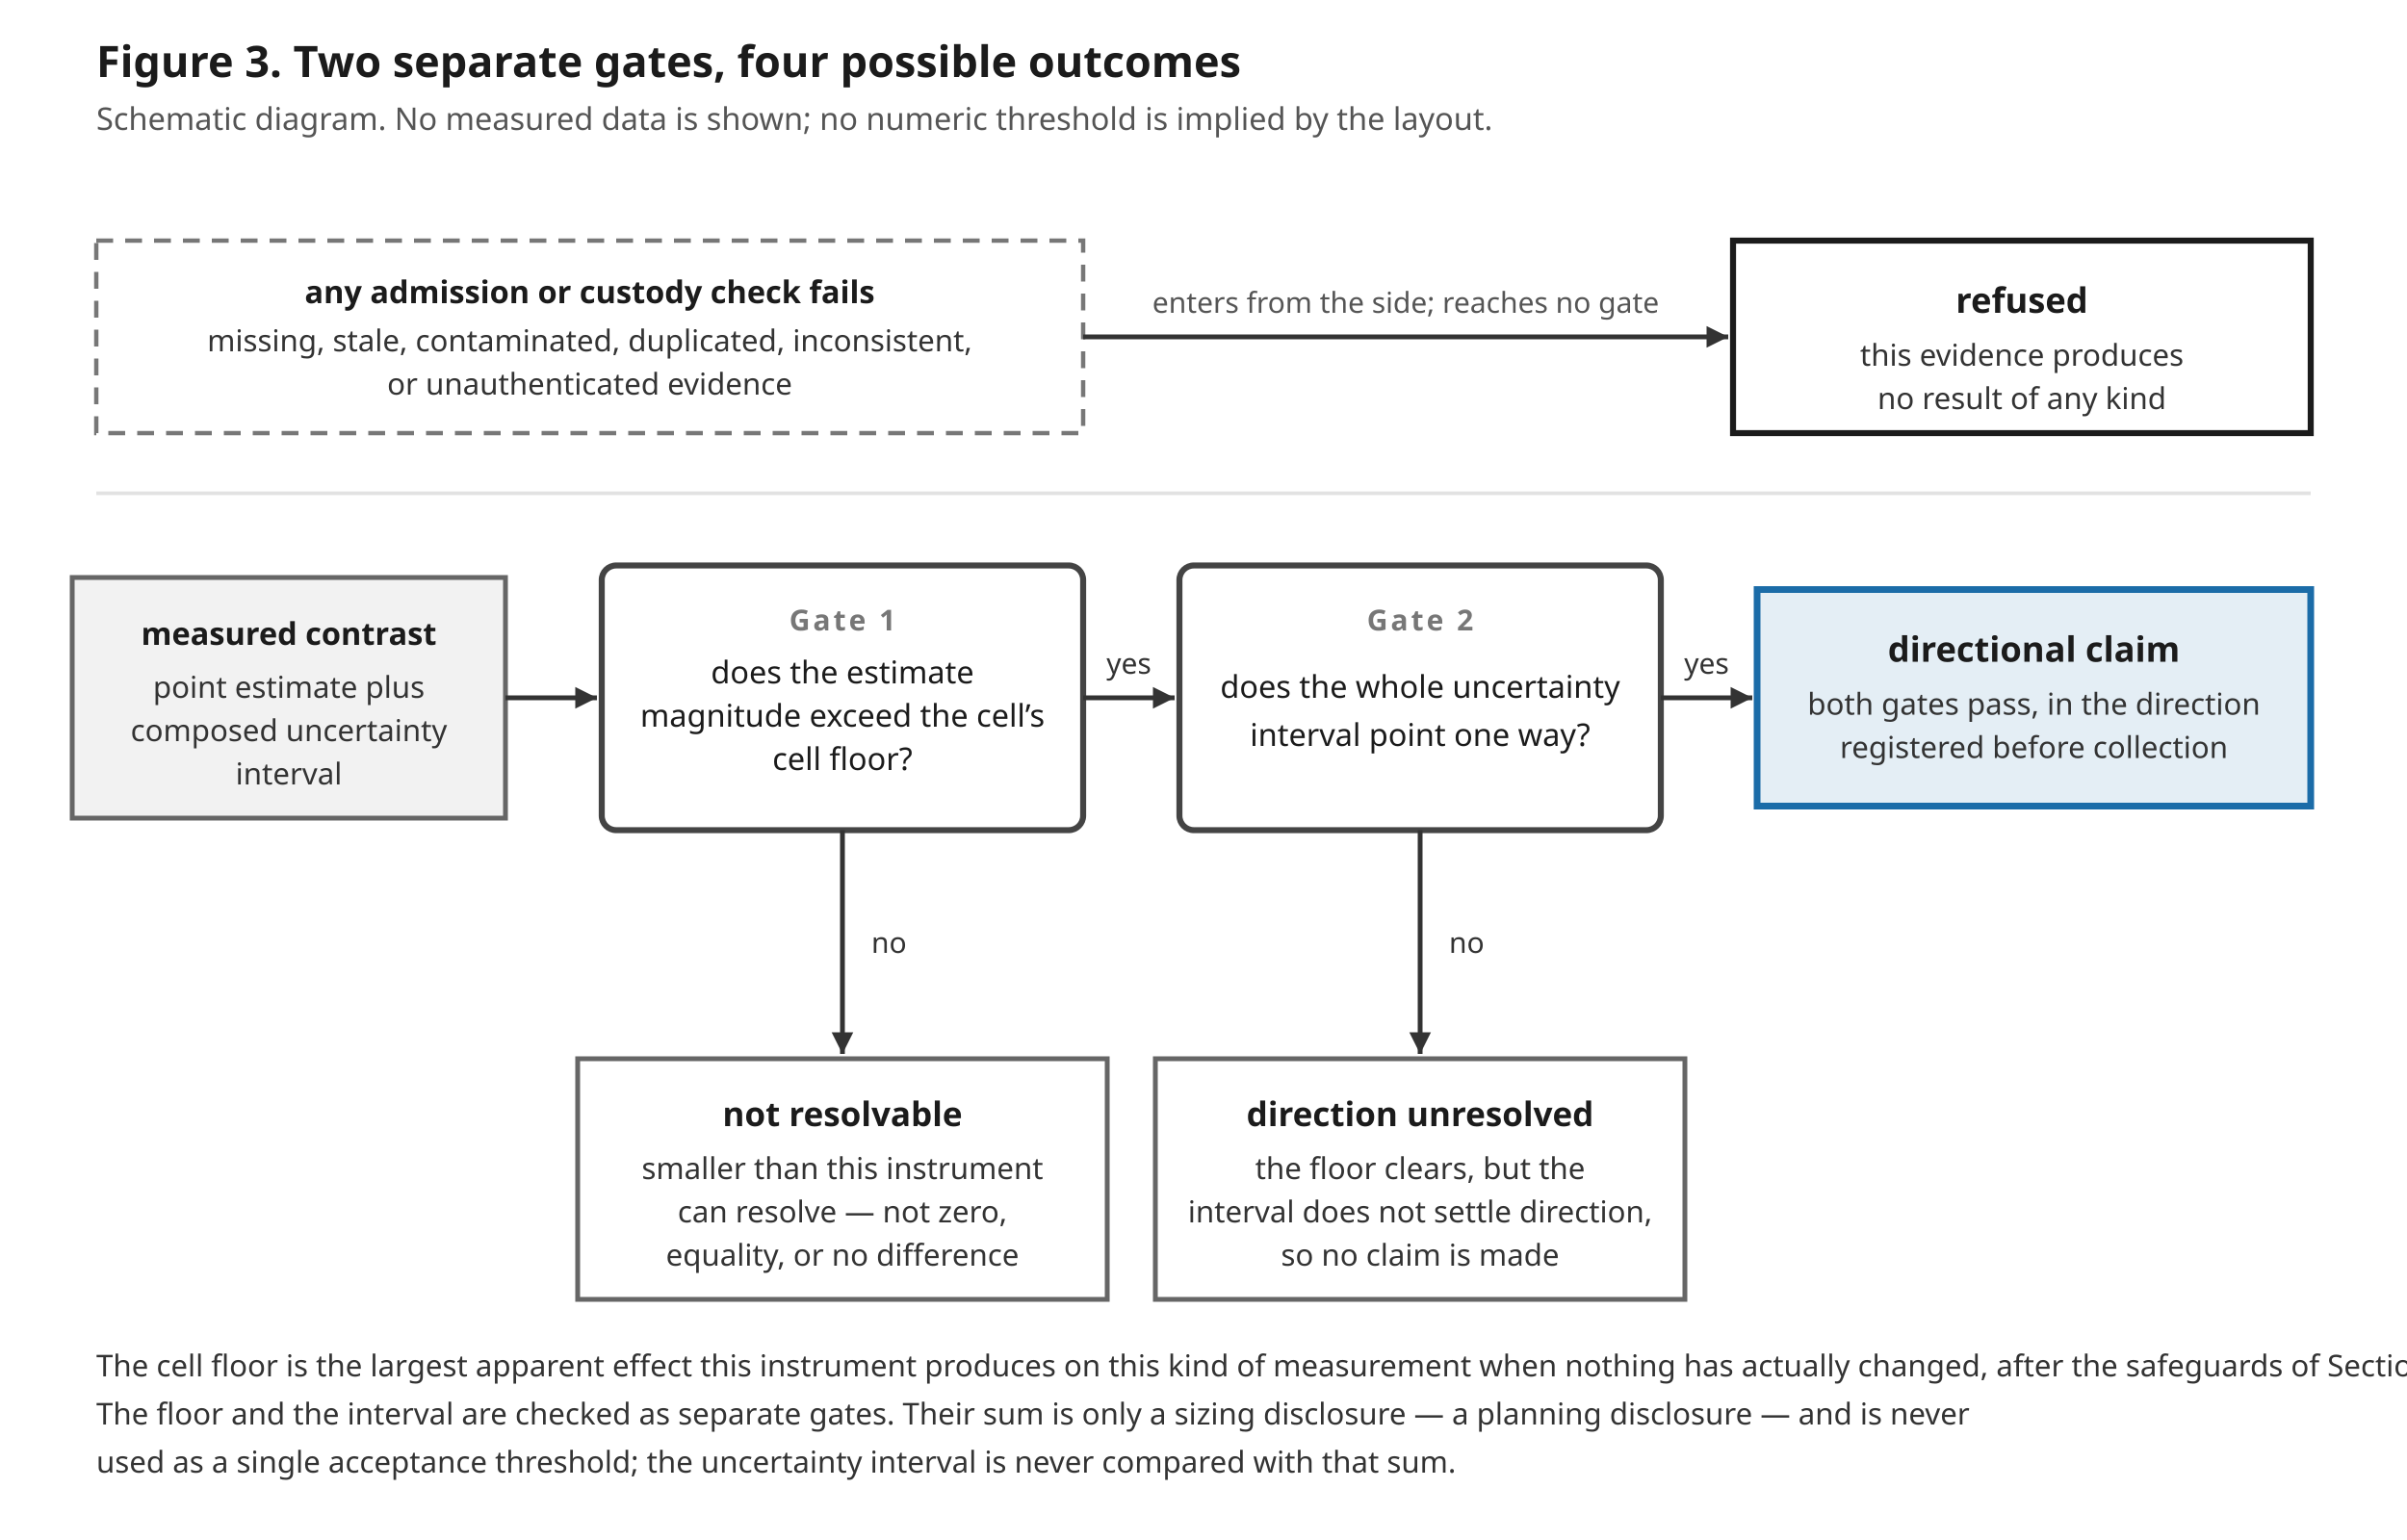
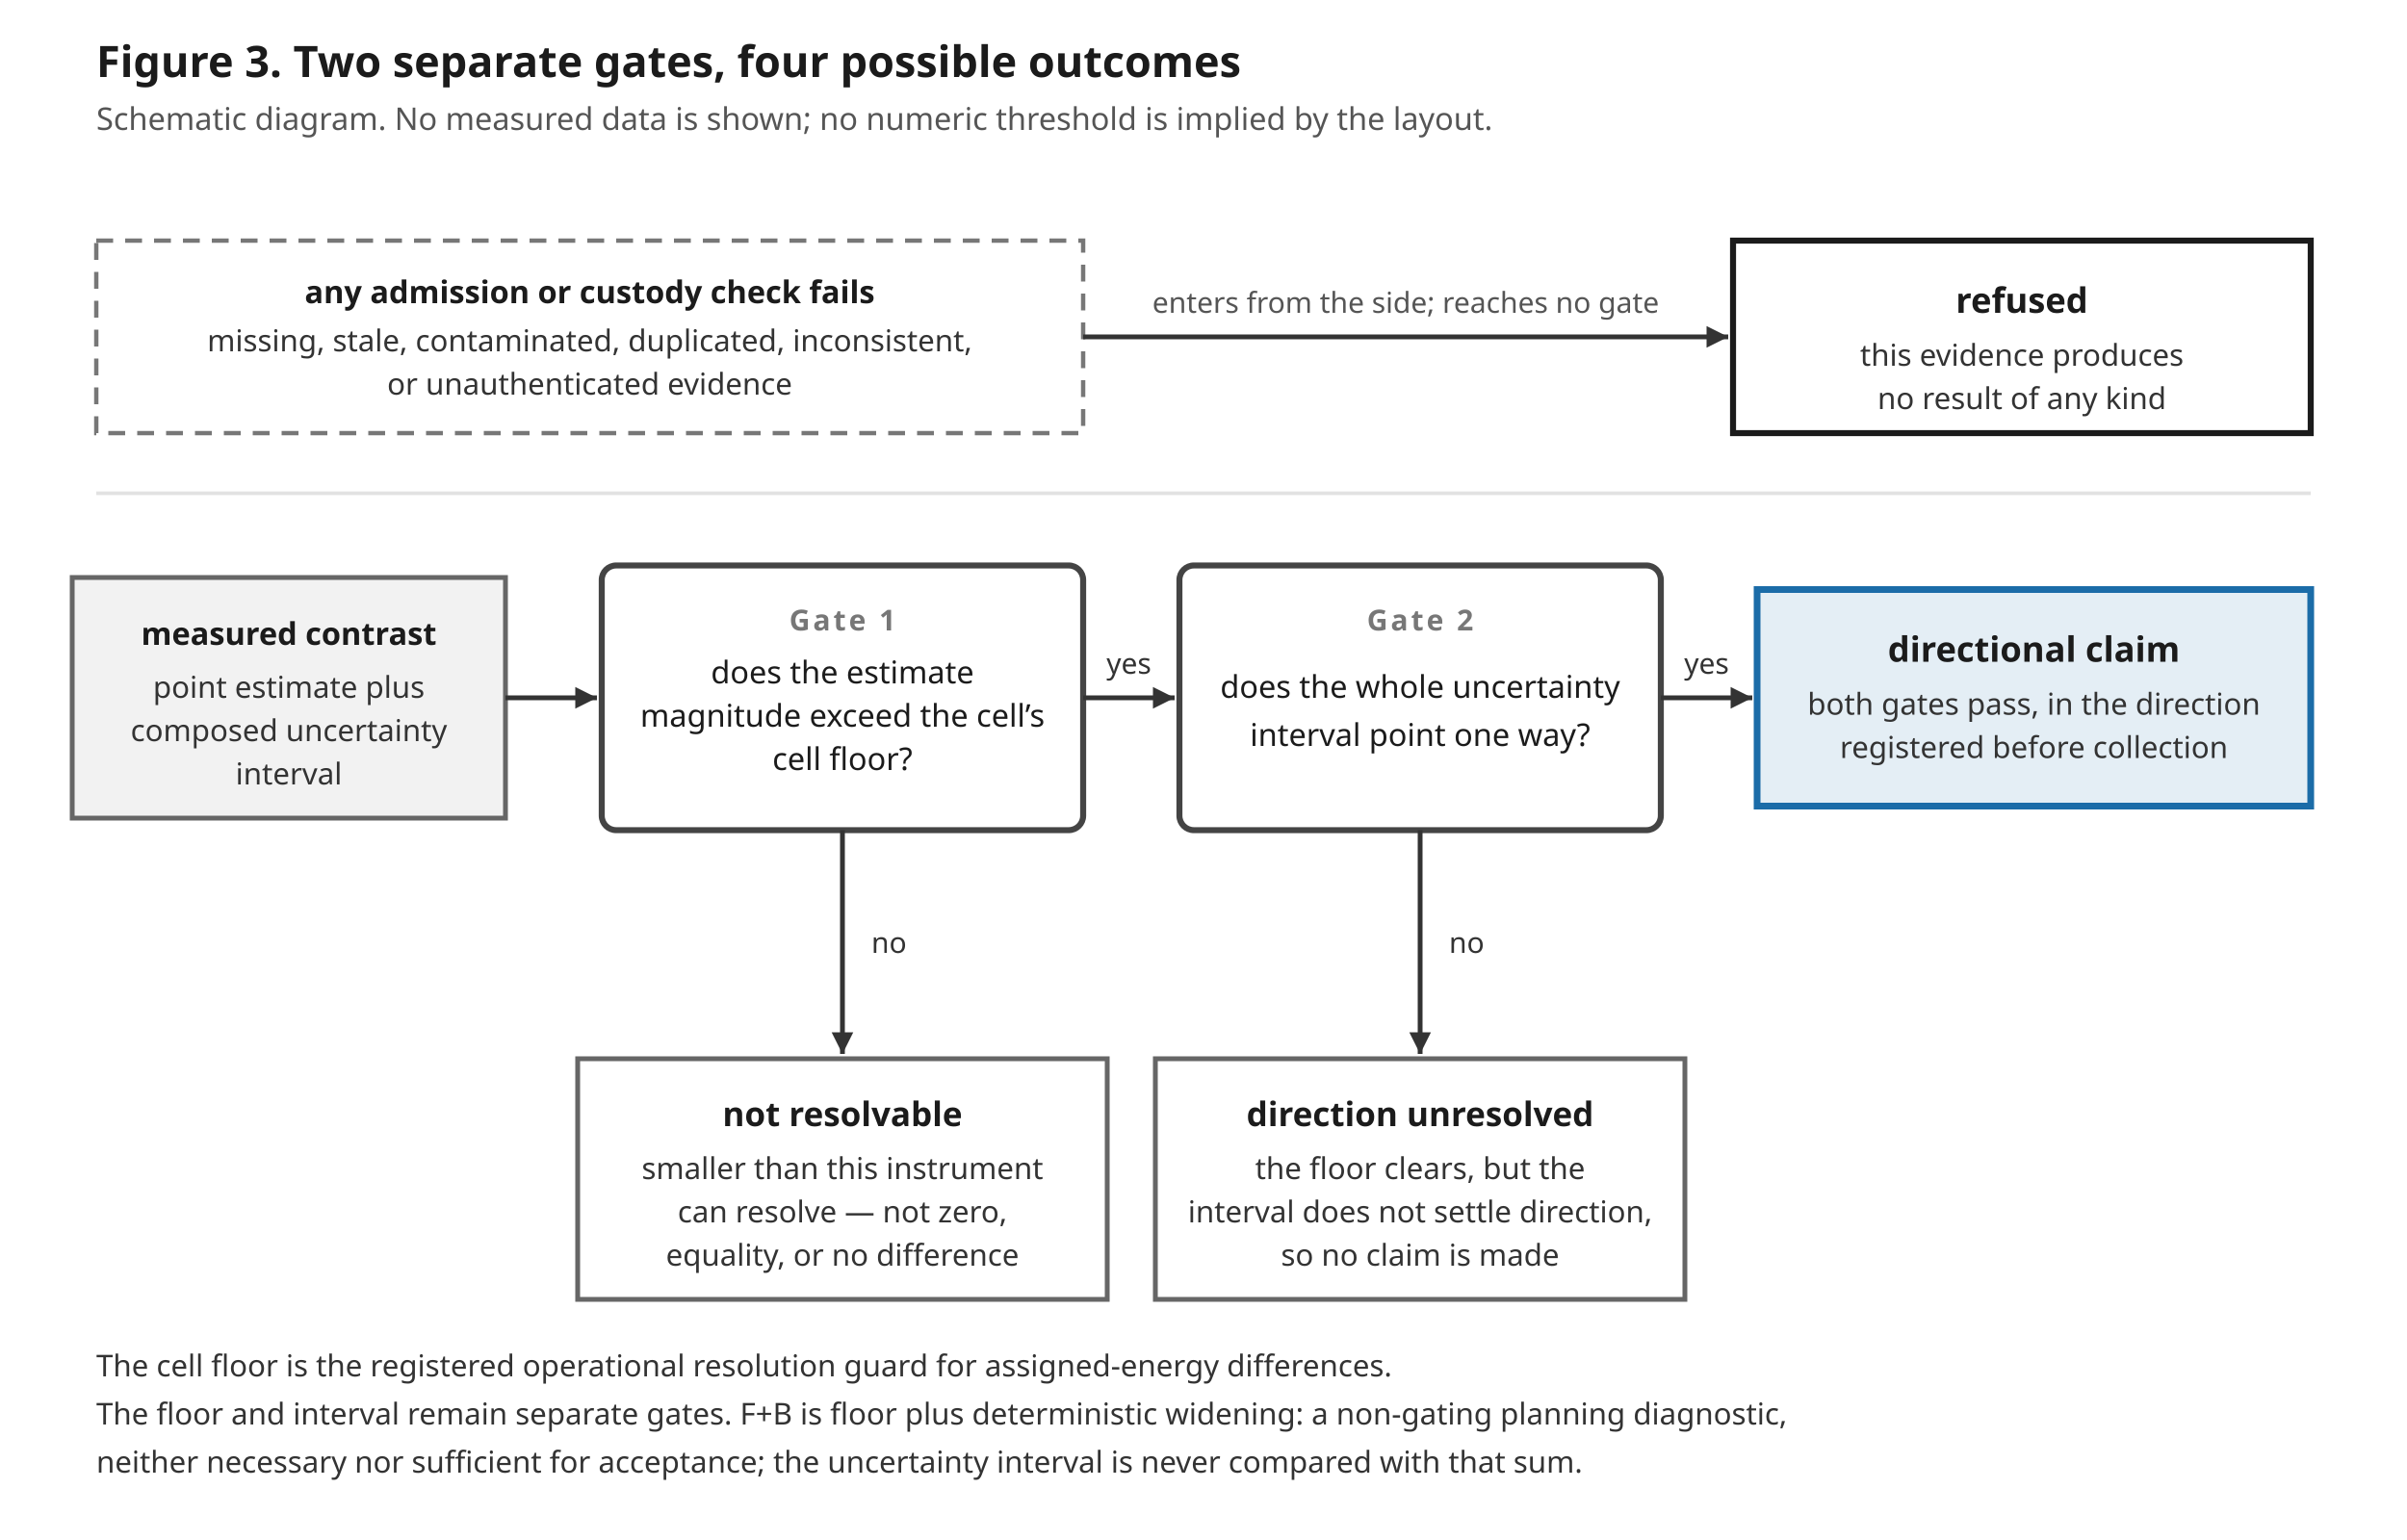
<svg xmlns="http://www.w3.org/2000/svg" width="1000" height="640" viewBox="0 0 1000 640" role="img" aria-labelledby="fig3title fig3desc">
  <defs>
    <marker id="f3aEnd" markerWidth="10" markerHeight="10" refX="9" refY="4.5" orient="auto" markerUnits="userSpaceOnUse">
      <path d="M0,0 L9,4.5 L0,9 z" fill="#333333" />
    </marker>
  </defs>
  <rect x="0" y="0" width="1000" height="640" fill="#ffffff" />
  <text x="40" y="32" font-family="sans-serif" font-size="18" font-weight="bold" fill="#1b1b1b">Figure 3. Two separate gates, four possible outcomes</text>
  <text x="40" y="54" font-family="sans-serif" font-size="13" fill="#555555">Schematic diagram. No measured data is shown; no numeric threshold is implied by the layout.</text>
  <rect x="40" y="100" width="410" height="80" fill="#ffffff" stroke="#777777" stroke-width="1.8" stroke-dasharray="7 5" />
  <text x="245" y="126" font-family="sans-serif" font-size="13" font-weight="bold" fill="#1b1b1b" text-anchor="middle">any admission or custody check fails</text>
  <text x="245" y="146" font-family="sans-serif" font-size="12.5" fill="#333333" text-anchor="middle">missing, stale, contaminated, duplicated, inconsistent,</text>
  <text x="245" y="164" font-family="sans-serif" font-size="12.5" fill="#333333" text-anchor="middle">or unauthenticated evidence</text>
  <line x1="450" y1="140" x2="718" y2="140" stroke="#333333" stroke-width="2" marker-end="url(#f3aEnd)" />
  <text x="584" y="130" font-family="sans-serif" font-size="12" fill="#555555" text-anchor="middle">enters from the side; reaches no gate</text>
  <rect x="720" y="100" width="240" height="80" fill="#ffffff" stroke="#1b1b1b" stroke-width="2.5" />
  <text x="840" y="130" font-family="sans-serif" font-size="14.5" font-weight="bold" fill="#1b1b1b" text-anchor="middle">refused</text>
  <text x="840" y="152" font-family="sans-serif" font-size="12.5" fill="#333333" text-anchor="middle">this evidence produces</text>
  <text x="840" y="170" font-family="sans-serif" font-size="12.5" fill="#333333" text-anchor="middle">no result of any kind</text>
  <line x1="40" y1="205" x2="960" y2="205" stroke="#e2e2e2" stroke-width="1.5" />
  <rect x="30" y="240" width="180" height="100" fill="#f2f2f2" stroke="#666666" stroke-width="2" />
  <text x="120" y="268" font-family="sans-serif" font-size="13" font-weight="bold" fill="#1b1b1b" text-anchor="middle">measured contrast</text>
  <text x="120" y="290" font-family="sans-serif" font-size="12.5" fill="#333333" text-anchor="middle">point estimate plus</text>
  <text x="120" y="308" font-family="sans-serif" font-size="12.5" fill="#333333" text-anchor="middle">composed uncertainty</text>
  <text x="120" y="326" font-family="sans-serif" font-size="12.5" fill="#333333" text-anchor="middle">interval</text>
  <line x1="210" y1="290" x2="248" y2="290" stroke="#333333" stroke-width="2" marker-end="url(#f3aEnd)" />
  <rect x="250" y="235" width="200" height="110" rx="6" fill="#ffffff" stroke="#444444" stroke-width="2.5" />
  <text x="350" y="262" font-family="sans-serif" font-size="12" font-weight="bold" fill="#777777" text-anchor="middle" letter-spacing="1.2">Gate 1</text>
  <text x="350" y="284" font-family="sans-serif" font-size="13" fill="#1b1b1b" text-anchor="middle">does the estimate</text>
  <text x="350" y="302" font-family="sans-serif" font-size="13" fill="#1b1b1b" text-anchor="middle">magnitude exceed the cell’s</text>
  <text x="350" y="320" font-family="sans-serif" font-size="13" fill="#1b1b1b" text-anchor="middle">cell floor?</text>
  <line x1="450" y1="290" x2="488" y2="290" stroke="#333333" stroke-width="2" marker-end="url(#f3aEnd)" />
  <text x="469" y="280" font-family="sans-serif" font-size="12" fill="#333333" text-anchor="middle">yes</text>
  <rect x="490" y="235" width="200" height="110" rx="6" fill="#ffffff" stroke="#444444" stroke-width="2.5" />
  <text x="590" y="262" font-family="sans-serif" font-size="12" font-weight="bold" fill="#777777" text-anchor="middle" letter-spacing="1.2">Gate 2</text>
  <text x="590" y="290" font-family="sans-serif" font-size="13" fill="#1b1b1b" text-anchor="middle">does the whole uncertainty</text>
  <text x="590" y="310" font-family="sans-serif" font-size="13" fill="#1b1b1b" text-anchor="middle">interval point one way?</text>
  <line x1="690" y1="290" x2="728" y2="290" stroke="#333333" stroke-width="2" marker-end="url(#f3aEnd)" />
  <text x="709" y="280" font-family="sans-serif" font-size="12" fill="#333333" text-anchor="middle">yes</text>
  <rect x="730" y="245" width="230" height="90" fill="#1b6ca8" fill-opacity="0.12" stroke="#1b6ca8" stroke-width="2.8" />
  <text x="845" y="275" font-family="sans-serif" font-size="14.5" font-weight="bold" fill="#1b1b1b" text-anchor="middle">directional claim</text>
  <text x="845" y="297" font-family="sans-serif" font-size="12.5" fill="#333333" text-anchor="middle">both gates pass, in the direction</text>
  <text x="845" y="315" font-family="sans-serif" font-size="12.5" fill="#333333" text-anchor="middle">registered before collection</text>
  <line x1="350" y1="345" x2="350" y2="438" stroke="#333333" stroke-width="2" marker-end="url(#f3aEnd)" />
  <text x="362" y="396" font-family="sans-serif" font-size="12" fill="#333333">no</text>
  <rect x="240" y="440" width="220" height="100" fill="#ffffff" stroke="#666666" stroke-width="2" />
  <text x="350" y="468" font-family="sans-serif" font-size="14" font-weight="bold" fill="#1b1b1b" text-anchor="middle">not resolvable</text>
  <text x="350" y="490" font-family="sans-serif" font-size="12.5" fill="#333333" text-anchor="middle">smaller than this instrument</text>
  <text x="350" y="508" font-family="sans-serif" font-size="12.5" fill="#333333" text-anchor="middle">can resolve — not zero,</text>
  <text x="350" y="526" font-family="sans-serif" font-size="12.5" fill="#333333" text-anchor="middle">equality, or no difference</text>
  <line x1="590" y1="345" x2="590" y2="438" stroke="#333333" stroke-width="2" marker-end="url(#f3aEnd)" />
  <text x="602" y="396" font-family="sans-serif" font-size="12" fill="#333333">no</text>
  <rect x="480" y="440" width="220" height="100" fill="#ffffff" stroke="#666666" stroke-width="2" />
  <text x="590" y="468" font-family="sans-serif" font-size="14" font-weight="bold" fill="#1b1b1b" text-anchor="middle">direction unresolved</text>
  <text x="590" y="490" font-family="sans-serif" font-size="12.5" fill="#333333" text-anchor="middle">the floor clears, but the</text>
  <text x="590" y="508" font-family="sans-serif" font-size="12.5" fill="#333333" text-anchor="middle">interval does not settle direction,</text>
  <text x="590" y="526" font-family="sans-serif" font-size="12.5" fill="#333333" text-anchor="middle">so no claim is made</text>
  <g font-family="sans-serif" font-size="12.5" fill="#333333">
-     <text x="40" y="572">The cell floor is the largest apparent effect this instrument produces on this kind of measurement when nothing has actually changed, after the safeguards of Section 4.</text>
-     <text x="40" y="592">The floor and the interval are checked as separate gates. Their sum is only a sizing disclosure — a planning disclosure — and is never</text>
-     <text x="40" y="612">used as a single acceptance threshold; the uncertainty interval is never compared with that sum.</text>
+     <text x="40" y="572">The cell floor is the registered operational resolution guard for assigned-energy differences.</text>
+     <text x="40" y="592">The floor and interval remain separate gates. F+B is floor plus deterministic widening: a non-gating planning diagnostic,</text>
+     <text x="40" y="612">neither necessary nor sufficient for acceptance; the uncertainty interval is never compared with that sum.</text>
  </g>
</svg>
